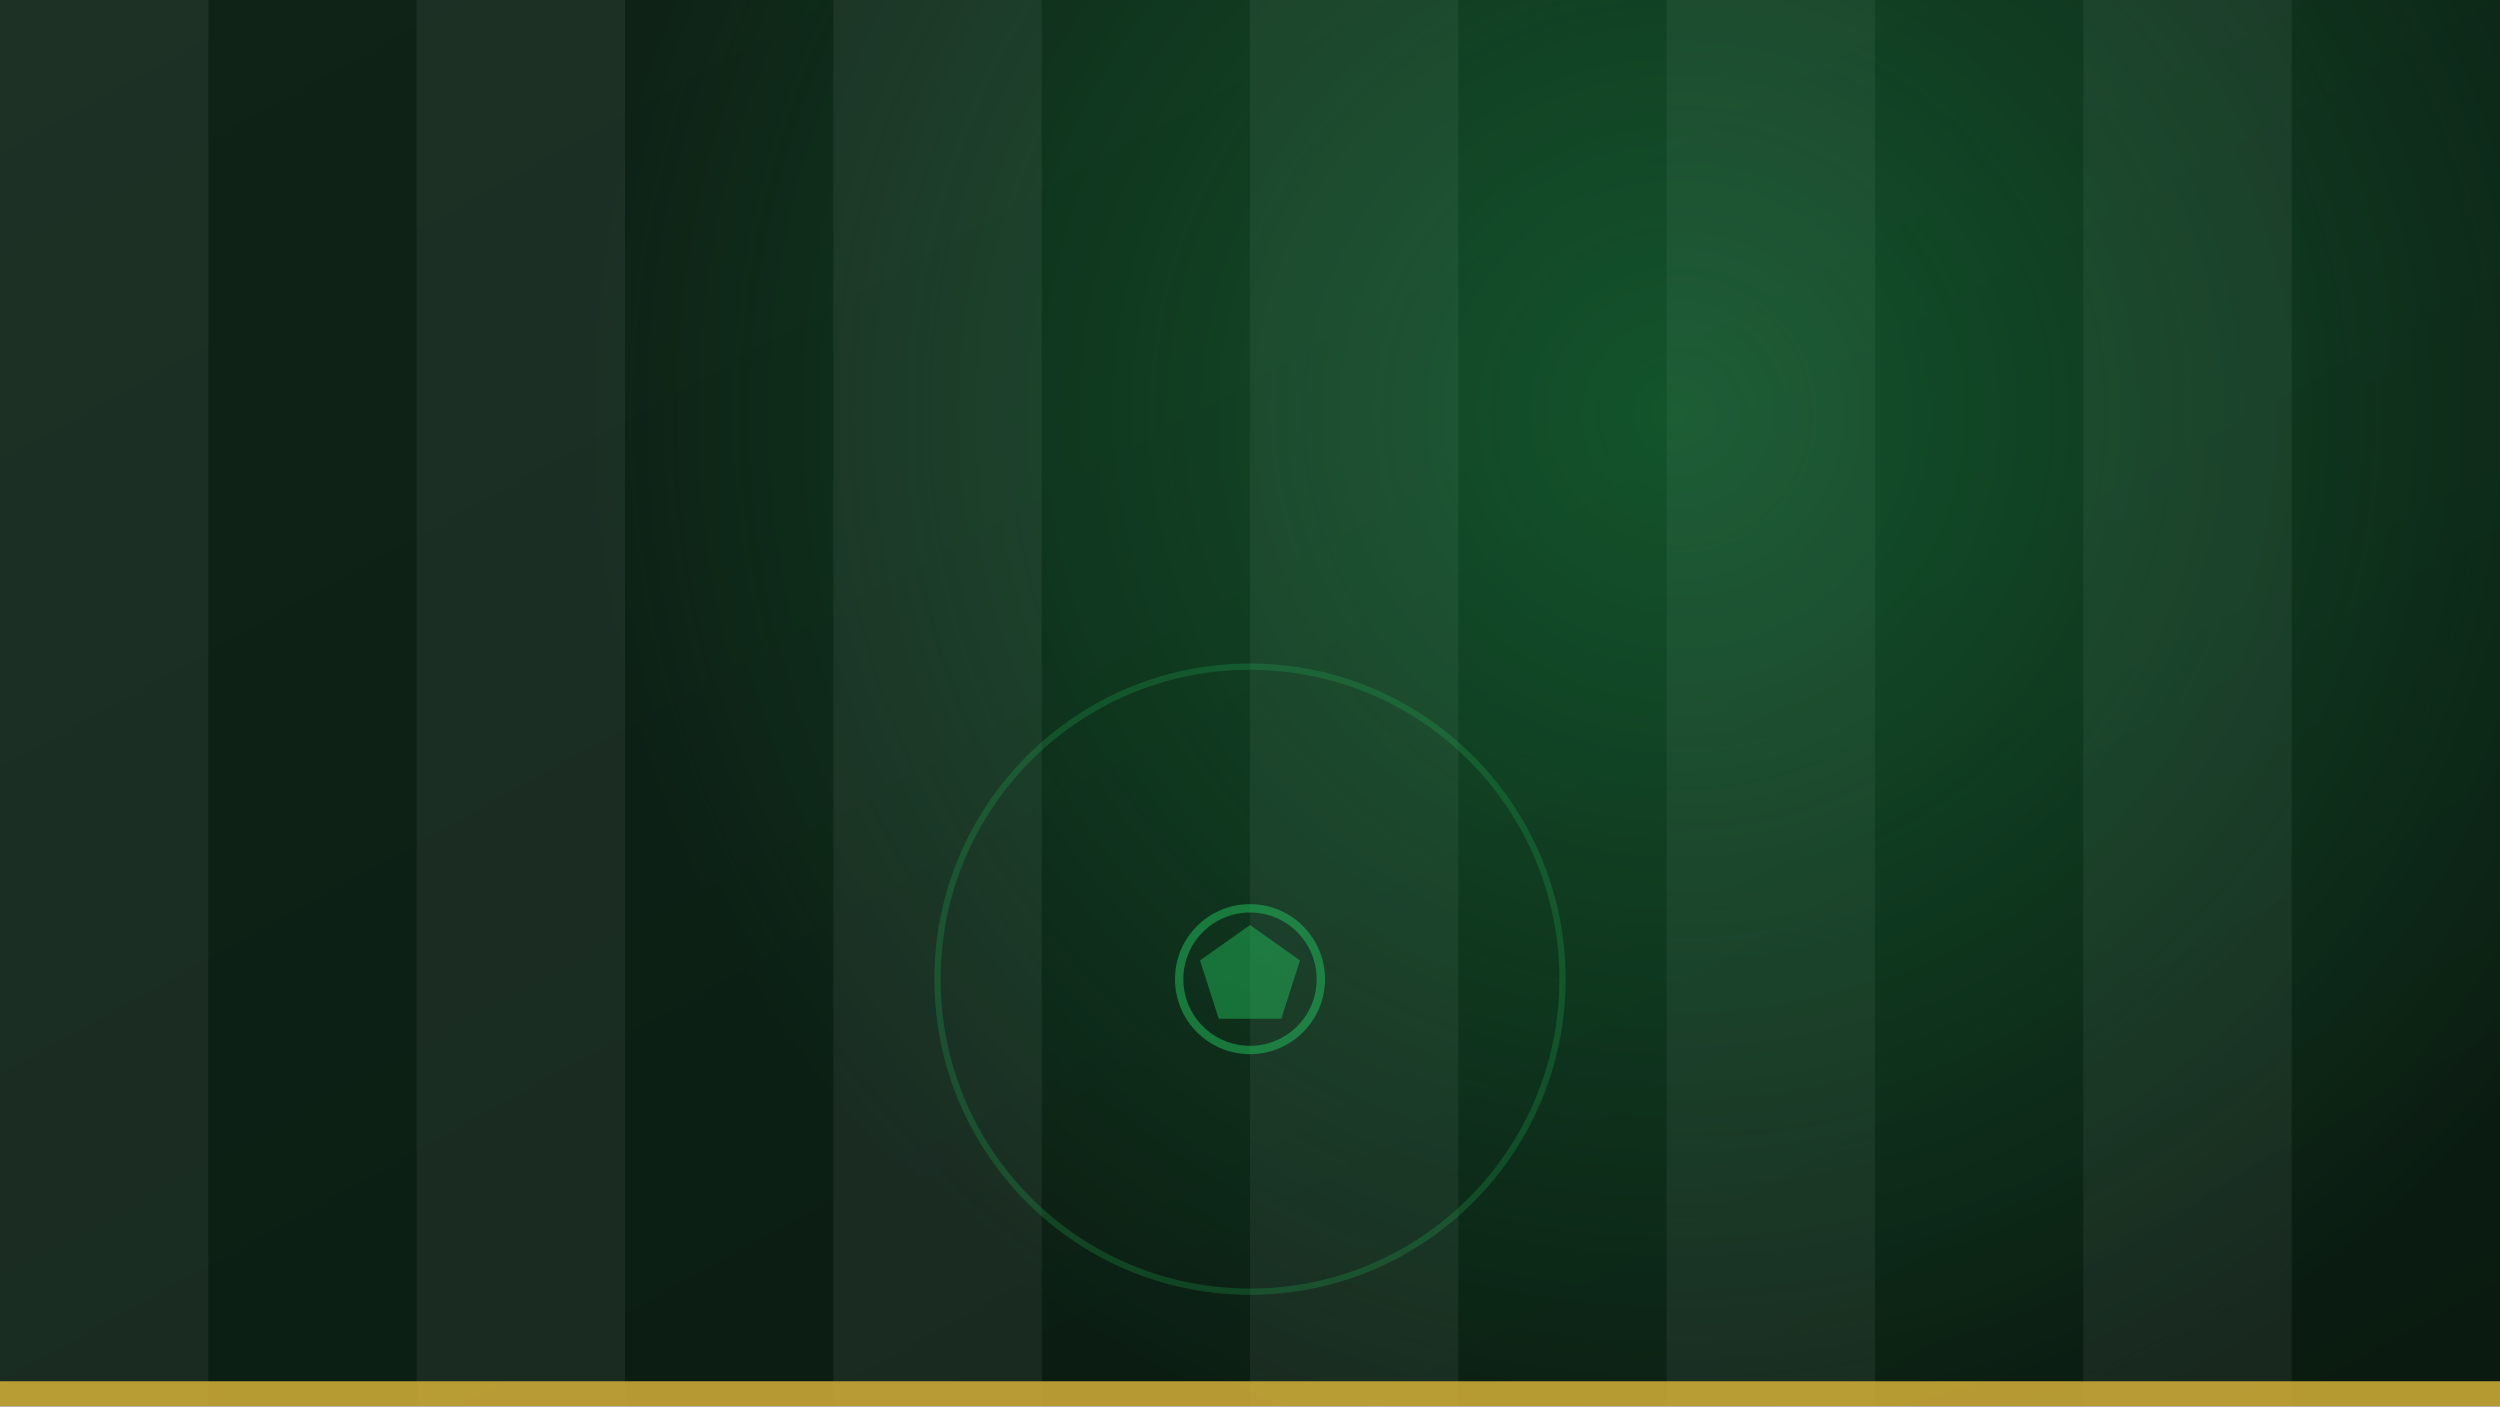
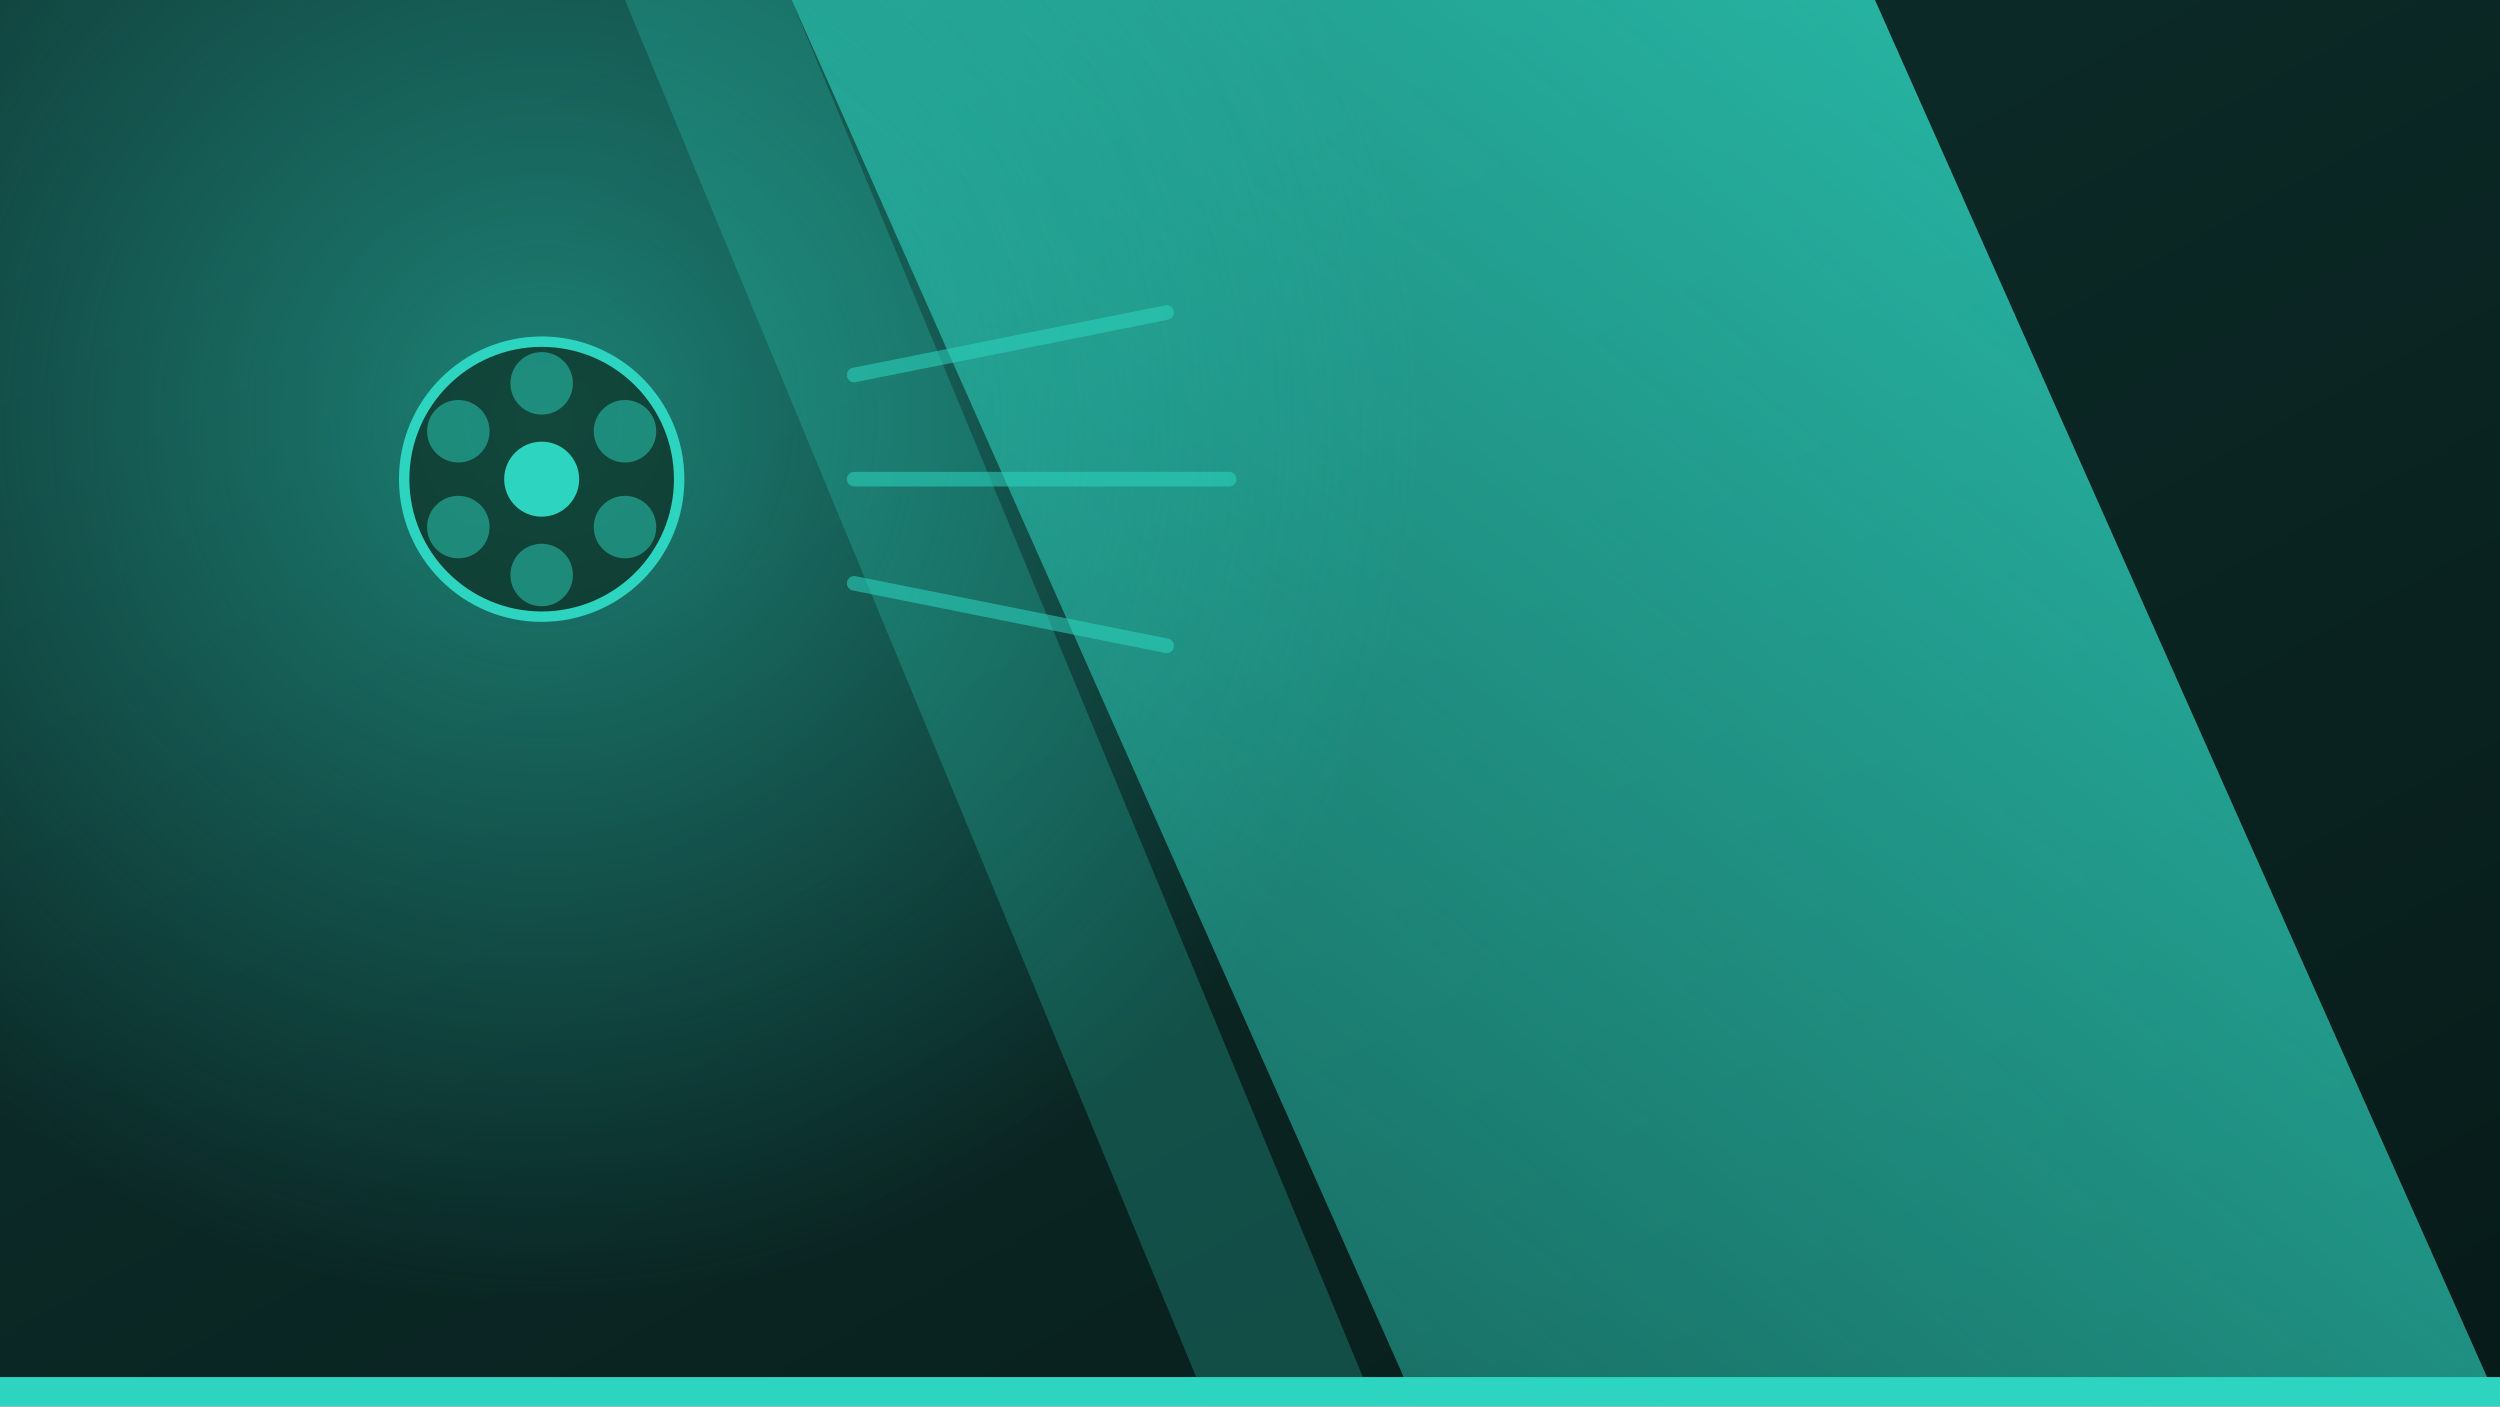
<svg xmlns="http://www.w3.org/2000/svg" viewBox="0 0 1200 675" preserveAspectRatio="xMidYMid slice">
  <defs>
    <linearGradient id="bg" x1="0" y1="0" x2="1" y2="1">
-       <stop offset="0" stop-color="#0f2417" />
-       <stop offset="0.55" stop-color="#0c1f14" />
-       <stop offset="1" stop-color="#0a1a10" />
+       <stop offset="0" stop-color="#0e3330" />
+       <stop offset="1" stop-color="#071b19" />
+     </linearGradient>
+     <linearGradient id="band" x1="0" y1="0" x2="1" y2="1">
+       <stop offset="0" stop-color="#2dd4bf" stop-opacity="0.9" />
+       <stop offset="1" stop-color="#2dd4bf" stop-opacity="0.35" />
    </linearGradient>
    <radialGradient id="glow" cx="0.5" cy="0.5" r="0.5">
-       <stop offset="0" stop-color="#22c55e" stop-opacity="0.32" />
-       <stop offset="1" stop-color="#22c55e" stop-opacity="0" />
+       <stop offset="0" stop-color="#2dd4bf" stop-opacity="0.5" />
+       <stop offset="1" stop-color="#2dd4bf" stop-opacity="0" />
    </radialGradient>
  </defs>
  <rect width="1200" height="675" fill="url(#bg)" />
-   <g opacity="0.06" fill="#ffffff">
-     <rect x="0" y="0" width="100" height="675" />
-     <rect x="200" y="0" width="100" height="675" />
-     <rect x="400" y="0" width="100" height="675" />
-     <rect x="600" y="0" width="100" height="675" />
-     <rect x="800" y="0" width="100" height="675" />
-     <rect x="1000" y="0" width="100" height="675" />
+   <g transform="translate(1200,0) scale(-1,1)">
+     <path d="M0 675 L520 675 L820 0 L300 0 Z" fill="url(#band)" />
+     <path d="M540 675 L620 675 L900 0 L820 0 Z" fill="#2dd4bf" fill-opacity="0.25" />
  </g>
-   <circle cx="805" cy="200" r="520" fill="url(#glow)" />
-   <circle cx="600" cy="470" r="150" fill="none" stroke="#22c55e" stroke-opacity="0.22" stroke-width="3" />
-   <circle cx="600" cy="470" r="34" fill="none" stroke="#22c55e" stroke-opacity="0.5" stroke-width="4" />
-   <path d="M600 444 l24 17 -9 28 h-30 l-9 -28 Z" fill="#22c55e" fill-opacity="0.45" />
-   <rect x="0" y="663" width="1200" height="12" fill="#d4af37" opacity="0.85" />
+   <circle cx="260" cy="200" r="430" fill="url(#glow)" />
+   <circle cx="260" cy="230" r="66" fill="#0a1a10" fill-opacity="0.55" stroke="#2dd4bf" stroke-width="5" />
+   <circle cx="260" cy="184" r="15" fill="#2dd4bf" fill-opacity="0.5" />
+   <circle cx="300" cy="207" r="15" fill="#2dd4bf" fill-opacity="0.5" />
+   <circle cx="300" cy="253" r="15" fill="#2dd4bf" fill-opacity="0.5" />
+   <circle cx="260" cy="276" r="15" fill="#2dd4bf" fill-opacity="0.5" />
+   <circle cx="220" cy="253" r="15" fill="#2dd4bf" fill-opacity="0.5" />
+   <circle cx="220" cy="207" r="15" fill="#2dd4bf" fill-opacity="0.5" />
+   <circle cx="260" cy="230" r="18" fill="#2dd4bf" />
+   <g stroke="#2dd4bf" stroke-opacity="0.55" stroke-width="7" stroke-linecap="round">
+     <line x1="410" y1="180" x2="560" y2="150" />
+     <line x1="410" y1="230" x2="590" y2="230" />
+     <line x1="410" y1="280" x2="560" y2="310" />
+   </g>
+   <rect x="0" y="661" width="1200" height="14" fill="#2dd4bf" />
</svg>
